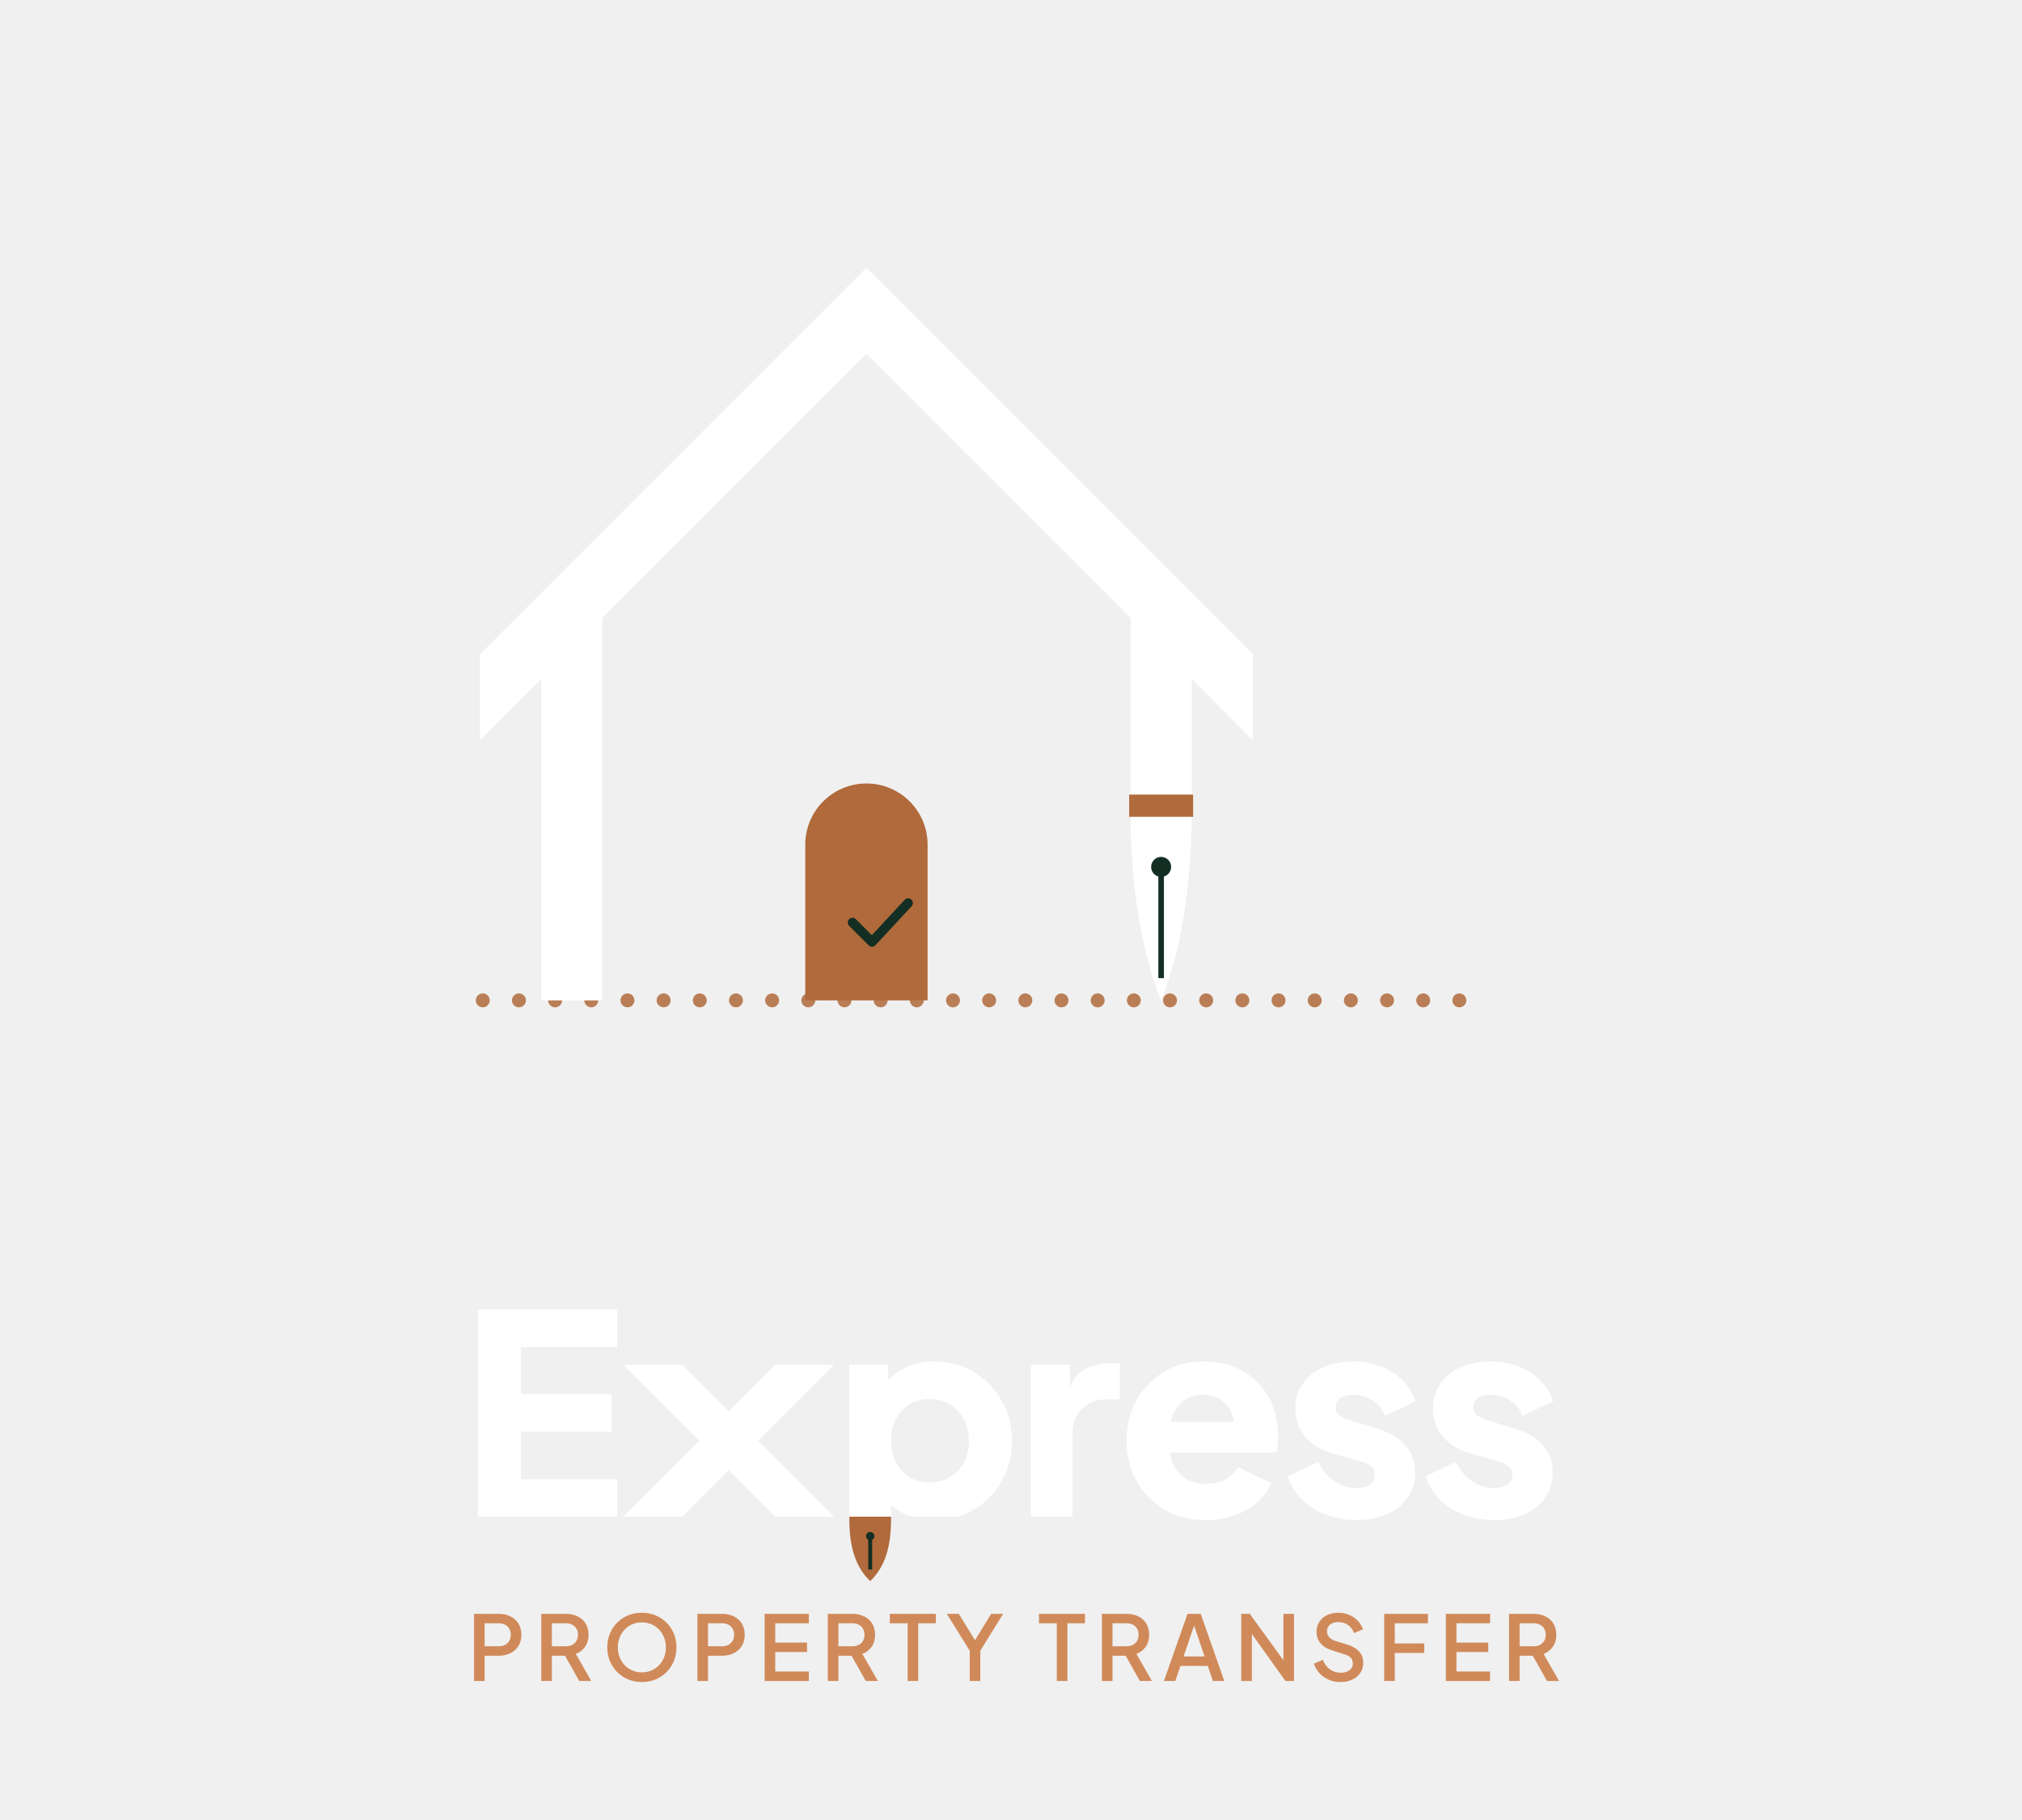
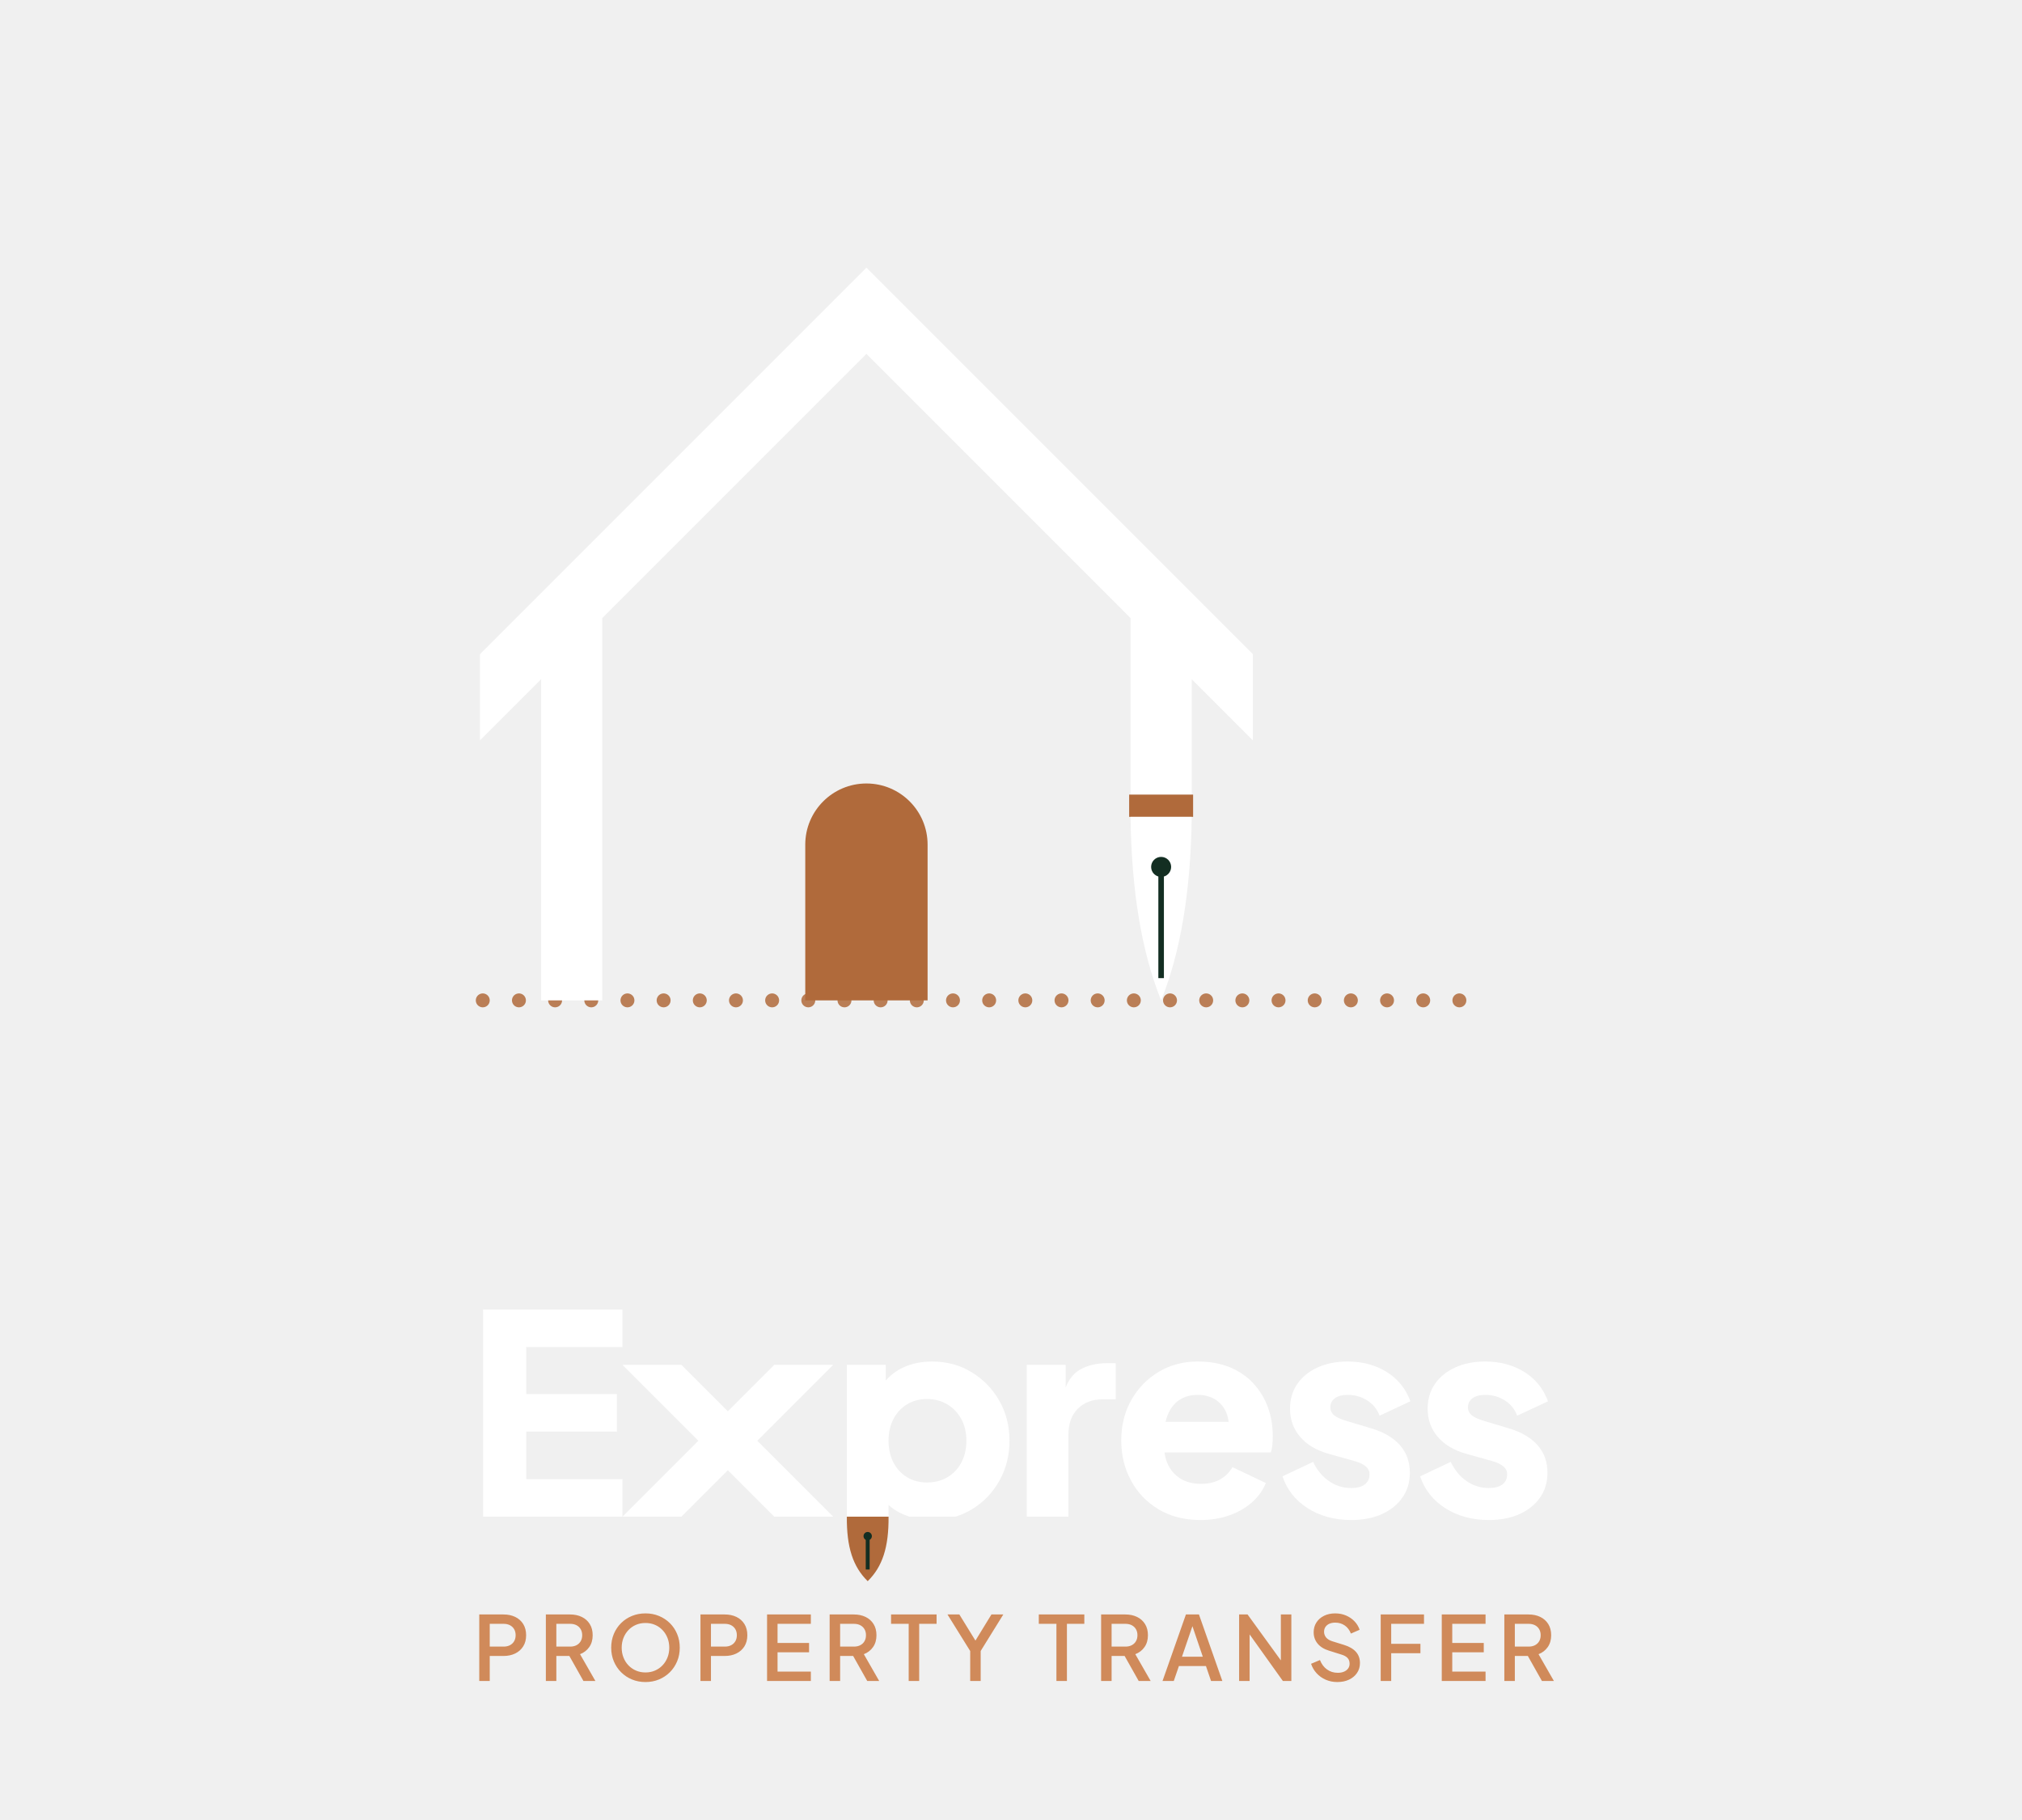
<svg xmlns="http://www.w3.org/2000/svg" viewBox="0 0 800 720" width="800" height="720">
  <g transform="translate(400 250) scale(1.1) translate(-308 -259.5)">
    <path d="M118 392H478" fill="none" stroke="#B06A3B" stroke-width="5" stroke-linecap="round" stroke-dasharray="0.01 13" opacity="0.85" />
    <path d="M117 267.5L256 128.5L395 267.5V298.5L256 159.5L117 298.5Z M139 250H161V392H139Z" fill="#ffffff" />
    <path d="M234 392V336a22 22 0 0 1 44 0v56z" fill="#B06A3B" />
-     <path d="M251 364l7 7 13-14" fill="none" stroke="#132E22" stroke-width="3.4" stroke-linecap="round" stroke-linejoin="round" />
    <path d="M351 250H373V318H351Z" fill="#ffffff" />
    <rect x="350.5" y="318" width="23" height="8" fill="#B06A3B" />
    <path d="M351 326H373Q372.5 366 362 392Q351.5 366 351 326Z" fill="#ffffff" />
    <circle cx="362" cy="344" r="3.6" fill="#132E22" />
    <rect x="361" y="344" width="2" height="40" fill="#132E22" />
  </g>
-   <g transform="translate(181.8077 600) scale(1.1)">
+   <g transform="translate(183.8977 600) scale(1.1)">
    <g transform="scale(0.1 -0.1)">
      <defs>
        <clipPath id="pclip3">
          <rect x="-2000" y="0" width="6000" height="2000" />
        </clipPath>
      </defs>
      <path transform="translate(0 0)" fill="#ffffff" d="M66 0V745H567V610H221V441H547V306H221V135H567V0Z" />
-       <path transform="translate(569 0)" fill="#ffffff" d="M20 0H232.132L778.132 546H566ZM566 0H778.132L232.132 546H20Z" />
+       <path transform="translate(559 0)" fill="#ffffff" d="M8 0H220.132L766.132 546H554ZM554 0H766.132L220.132 546H8Z" />
      <g clip-path="url(#pclip3)">
-         <path transform="translate(1347.132 0)" fill="#ffffff" d="M55 -200V546H195V442L182 472Q209 513 255.5 535.5Q302 558 362 558Q440 558 503.0 520.0Q566 482 603.0 417.5Q640 353 640 273Q640 194 603.5 129.0Q567 64 504.0 26.0Q441 -12 361 -12Q305 -12 257.5 8.5Q210 29 181 69L205 100V-200ZM343 123Q385 123 417.0 142.0Q449 161 467.0 195.0Q485 229 485 273Q485 317 467.0 350.5Q449 384 417.0 403.5Q385 423 343 423Q303 423 271.5 404.0Q240 385 222.5 351.0Q205 317 205 273Q205 229 222.5 195.0Q240 161 271.5 142.0Q303 123 343 123Z" />
+         <path transform="translate(1319.132 0)" fill="#ffffff" d="M55 -200V546H195V442L182 472Q209 513 255.5 535.5Q302 558 362 558Q440 558 503.0 520.0Q566 482 603.0 417.5Q640 353 640 273Q640 194 603.5 129.0Q567 64 504.0 26.0Q441 -12 361 -12Q305 -12 257.5 8.5Q210 29 181 69L205 100V-200ZM343 123Q385 123 417.0 142.0Q449 161 467.0 195.0Q485 229 485 273Q485 317 467.0 350.5Q449 384 417.0 403.5Q385 423 343 423Q303 423 271.5 404.0Q240 385 222.5 351.0Q205 317 205 273Q205 229 222.5 195.0Q240 161 271.5 142.0Q303 123 343 123Z" />
      </g>
-       <path transform="translate(1347.132 0)" fill="#B06A3B" d="M55 0H205C206 -110 183 -180 130 -232C77 -180 54 -110 55 0Z" />
-       <circle transform="translate(1347.132 0)" cx="130" cy="-70" r="15" fill="#132E22" />
-       <rect transform="translate(1347.132 0)" x="123" y="-190" width="14" height="120" fill="#132E22" />
-       <path transform="translate(2000.132 0)" fill="#ffffff" d="M55 0V546H195V415L185 434Q203 503 244.5 527.5Q286 552 343 552H375V422H328Q273 422 239.0 388.5Q205 355 205 294V0Z" />
-       <path transform="translate(2366.132 0)" fill="#ffffff" d="M318 -12Q231 -12 167.0 26.5Q103 65 68.0 130.0Q33 195 33 274Q33 356 69.5 420.0Q106 484 168.0 521.0Q230 558 308 558Q373 558 423.0 537.5Q473 517 507.5 480.0Q542 443 560.0 394.5Q578 346 578 289Q578 273 576.5 257.5Q575 242 571 231H162V341H486L415 289Q425 332 414.0 365.5Q403 399 375.5 418.5Q348 438 308 438Q269 438 241.0 419.0Q213 400 199.0 363.0Q185 326 188 273Q184 227 199.0 192.0Q214 157 245.0 137.5Q276 118 320 118Q360 118 388.5 134.0Q417 150 433 178L553 121Q537 81 502.5 51.0Q468 21 421.0 4.5Q374 -12 318 -12Z" />
-       <path transform="translate(2957.132 0)" fill="#ffffff" d="M269 -12Q179 -12 112.5 30.5Q46 73 22 145L132 197Q153 153 189.0 128.0Q225 103 269 103Q301 103 318.0 116.0Q335 129 335 152Q335 164 329.0 172.5Q323 181 311.0 188.0Q299 195 281 200L188 226Q121 245 85.0 287.5Q49 330 49 388Q49 439 75.0 477.0Q101 515 148.0 536.5Q195 558 256 558Q336 558 396.5 520.5Q457 483 482 415L371 363Q359 397 327.5 417.5Q296 438 256 438Q227 438 210.5 426.0Q194 414 194 393Q194 382 200.0 373.0Q206 364 219.5 357.0Q233 350 253 344L340 318Q408 298 444.0 257.5Q480 217 480 158Q480 107 453.5 69.0Q427 31 380.0 9.5Q333 -12 269 -12Z" />
-       <path transform="translate(3452.132 0)" fill="#ffffff" d="M269 -12Q179 -12 112.5 30.5Q46 73 22 145L132 197Q153 153 189.0 128.0Q225 103 269 103Q301 103 318.0 116.0Q335 129 335 152Q335 164 329.0 172.5Q323 181 311.0 188.0Q299 195 281 200L188 226Q121 245 85.0 287.5Q49 330 49 388Q49 439 75.0 477.0Q101 515 148.0 536.5Q195 558 256 558Q336 558 396.5 520.5Q457 483 482 415L371 363Q359 397 327.5 417.5Q296 438 256 438Q227 438 210.5 426.0Q194 414 194 393Q194 382 200.0 373.0Q206 364 219.5 357.0Q233 350 253 344L340 318Q408 298 444.0 257.5Q480 217 480 158Q480 107 453.5 69.0Q427 31 380.0 9.5Q333 -12 269 -12Z" />
+       <path transform="translate(1319.132 0)" fill="#B06A3B" d="M55 0H205C206 -110 183 -180 130 -232C77 -180 54 -110 55 0Z" />
+       <circle transform="translate(1319.132 0)" cx="130" cy="-70" r="15" fill="#132E22" />
+       <rect transform="translate(1319.132 0)" x="123" y="-190" width="14" height="120" fill="#132E22" />
+       <path transform="translate(1966.132 0)" fill="#ffffff" d="M55 0V546H195V415L185 434Q203 503 244.5 527.5Q286 552 343 552H375V422H328Q273 422 239.0 388.5Q205 355 205 294V0Z" />
+       <path transform="translate(2328.132 0)" fill="#ffffff" d="M318 -12Q231 -12 167.0 26.5Q103 65 68.0 130.0Q33 195 33 274Q33 356 69.5 420.0Q106 484 168.0 521.0Q230 558 308 558Q373 558 423.0 537.5Q473 517 507.5 480.0Q542 443 560.0 394.5Q578 346 578 289Q578 273 576.5 257.5Q575 242 571 231H162V341H486L415 289Q425 332 414.0 365.5Q403 399 375.5 418.5Q348 438 308 438Q269 438 241.0 419.0Q213 400 199.0 363.0Q185 326 188 273Q184 227 199.0 192.0Q214 157 245.0 137.5Q276 118 320 118Q360 118 388.5 134.0Q417 150 433 178L553 121Q537 81 502.5 51.0Q468 21 421.0 4.5Q374 -12 318 -12Z" />
+       <path transform="translate(2919.132 0)" fill="#ffffff" d="M269 -12Q179 -12 112.5 30.5Q46 73 22 145L132 197Q153 153 189.0 128.0Q225 103 269 103Q301 103 318.0 116.0Q335 129 335 152Q335 164 329.0 172.5Q323 181 311.0 188.0Q299 195 281 200L188 226Q121 245 85.0 287.5Q49 330 49 388Q49 439 75.0 477.0Q101 515 148.0 536.5Q195 558 256 558Q336 558 396.5 520.5Q457 483 482 415L371 363Q359 397 327.5 417.5Q296 438 256 438Q227 438 210.5 426.0Q194 414 194 393Q194 382 200.0 373.0Q206 364 219.5 357.0Q233 350 253 344L340 318Q408 298 444.0 257.5Q480 217 480 158Q480 107 453.5 69.0Q427 31 380.0 9.5Q333 -12 269 -12Z" />
+       <path transform="translate(3414.132 0)" fill="#ffffff" d="M269 -12Q179 -12 112.5 30.5Q46 73 22 145L132 197Q153 153 189.0 128.0Q225 103 269 103Q301 103 318.0 116.0Q335 129 335 152Q335 164 329.0 172.5Q323 181 311.0 188.0Q299 195 281 200L188 226Q121 245 85.0 287.5Q49 330 49 388Q49 439 75.0 477.0Q101 515 148.0 536.5Q195 558 256 558Q336 558 396.5 520.5Q457 483 482 415L371 363Q359 397 327.5 417.5Q296 438 256 438Q227 438 210.5 426.0Q194 414 194 393Q194 382 200.0 373.0Q206 364 219.5 357.0Q233 350 253 344L340 318Q408 298 444.0 257.5Q480 217 480 158Q480 107 453.5 69.0Q427 31 380.0 9.5Q333 -12 269 -12Z" />
    </g>
  </g>
-   <g transform="translate(184.8077 665) scale(0.3566107)">
+   <g transform="translate(186.8977 665) scale(0.3531948)">
    <path fill="#D08A5A" d="M7.7 0.0V-74.5H34.8Q42.3 -74.5 48.025 -71.725Q53.75 -68.95 56.975 -63.725Q60.2 -58.5 60.2 -51.2Q60.2 -44.0 56.95 -38.8Q53.7 -33.6 48.0 -30.8Q42.3 -28.0 34.8 -28.0H19.45V0.0ZM19.45 -38.5H35.05Q39.1 -38.5 42.1 -40.075Q45.1 -41.65 46.775 -44.525Q48.45 -47.4 48.45 -51.25Q48.45 -55.15 46.775 -58.0Q45.1 -60.85 42.1 -62.425Q39.1 -64.0 35.05 -64.0H19.45Z M82.3 0.0V-74.5H109.35Q116.85 -74.5 122.575 -71.725Q128.3 -68.95 131.525 -63.725Q134.75 -58.5 134.75 -51.2Q134.75 -43.45 130.925 -37.975Q127.1 -32.5 120.6 -30.0L137.8 0.0H124.4L106.1 -32.5L113.8 -28.0H94.05V0.0ZM94.05 -38.5H109.6Q113.65 -38.5 116.65 -40.075Q119.65 -41.65 121.325 -44.525Q123 -47.4 123 -51.25Q123 -55.15 121.325 -58.0Q119.65 -60.85 116.65 -62.425Q113.65 -64.0 109.6 -64.0H94.05Z M193.9 1.2Q185.8 1.2 178.825 -1.675Q171.85 -4.55 166.625 -9.75Q161.4 -14.95 158.45 -21.975Q155.5 -29.0 155.5 -37.3Q155.5 -45.6 158.425 -52.625Q161.35 -59.65 166.575 -64.825Q171.8 -70.0 178.775 -72.85Q185.75 -75.7 193.9 -75.7Q202.05 -75.7 209.025 -72.825Q216.0 -69.95 221.225 -64.775Q226.45 -59.6 229.375 -52.6Q232.3 -45.6 232.3 -37.3Q232.3 -29.0 229.35 -21.975Q226.4 -14.95 221.175 -9.75Q215.95 -4.55 208.975 -1.675Q202.0 1.2 193.9 1.2ZM193.9 -9.55Q199.7 -9.55 204.55 -11.65Q209.4 -13.75 213.0 -17.525Q216.6 -21.3 218.575 -26.35Q220.55 -31.4 220.55 -37.3Q220.55 -43.15 218.575 -48.175Q216.6 -53.2 213.0 -57.0Q209.4 -60.8 204.55 -62.875Q199.7 -64.95 193.9 -64.95Q188.1 -64.95 183.25 -62.875Q178.4 -60.8 174.8 -57.0Q171.2 -53.2 169.225 -48.175Q167.25 -43.15 167.25 -37.3Q167.25 -31.4 169.225 -26.35Q171.2 -21.3 174.8 -17.525Q178.4 -13.75 183.275 -11.65Q188.15 -9.55 193.9 -9.55Z M255.5 0.0V-74.5H282.6Q290.1 -74.5 295.825 -71.725Q301.55 -68.95 304.775 -63.725Q308.0 -58.5 308.0 -51.2Q308.0 -44.0 304.75 -38.8Q301.5 -33.6 295.8 -30.8Q290.1 -28.0 282.6 -28.0H267.25V0.0ZM267.25 -38.5H282.85Q286.9 -38.5 289.9 -40.075Q292.9 -41.65 294.575 -44.525Q296.25 -47.4 296.25 -51.25Q296.25 -55.15 294.575 -58.0Q292.9 -60.85 289.9 -62.425Q286.9 -64.0 282.85 -64.0H267.25Z M330.1 0.0V-74.5H379.15V-64.0H341.85V-42.6H377.15V-32.1H341.85V-10.5H379.15V0.0Z M400.2 0.0V-74.5H427.25Q434.75 -74.5 440.475 -71.725Q446.2 -68.95 449.425 -63.725Q452.65 -58.5 452.65 -51.2Q452.65 -43.45 448.825 -37.975Q445.0 -32.5 438.5 -30.0L455.7 0.0H442.3L424.0 -32.5L431.7 -28.0H411.95V0.0ZM411.95 -38.5H427.5Q431.55 -38.5 434.55 -40.075Q437.55 -41.65 439.225 -44.525Q440.9 -47.4 440.9 -51.25Q440.9 -55.15 439.225 -58.0Q437.55 -60.85 434.55 -62.425Q431.55 -64.0 427.5 -64.0H411.95Z M488.75 0.0V-64.0H469.0V-74.5H520.0V-64.0H500.5V0.0Z M557.65 0.0V-33.55L532.2 -74.5H545.5L565.9 -41.35H561.15L581.45 -74.5H594.75L569.4 -33.6V0.0Z M654.25 0.0V-64.0H634.5V-74.5H685.5V-64.0H666.0V0.0Z M704.3 0.0V-74.5H731.35Q738.85 -74.5 744.575 -71.725Q750.3 -68.95 753.525 -63.725Q756.75 -58.5 756.75 -51.2Q756.75 -43.45 752.925 -37.975Q749.1 -32.5 742.6 -30.0L759.8 0.0H746.4L728.1 -32.5L735.8 -28.0H716.05V0.0ZM716.05 -38.5H731.6Q735.65 -38.5 738.65 -40.075Q741.65 -41.65 743.325 -44.525Q745.0 -47.4 745.0 -51.25Q745.0 -55.15 743.325 -58.0Q741.65 -60.85 738.65 -62.425Q735.65 -64.0 731.6 -64.0H716.05Z M773.1 0.0 799.3 -74.5H813.9L840.1 0.0H827.45L821.75 -16.7H791.45L785.7 0.0ZM794.9 -27.2H818.2L804.95 -66.2H808.25Z M858.9 0.0V-74.5H868.35L910.2 -16.8L905.65 -16.05V-74.5H917.4V0.0H907.9L866.4 -58.1L870.65 -58.85V0.0Z M968.9 1.2Q961.85 1.2 955.875 -1.425Q949.9 -4.05 945.675 -8.675Q941.45 -13.3 939.5 -19.25L949.45 -23.45Q952.15 -16.6 957.375 -12.875Q962.6 -9.15 969.4 -9.15Q973.4 -9.15 976.375 -10.425Q979.35 -11.7 981.0 -13.975Q982.65 -16.25 982.65 -19.3Q982.65 -23.35 980.35 -25.775Q978.05 -28.2 973.55 -29.55L959.55 -33.95Q951.15 -36.55 946.775 -41.925Q942.4 -47.3 942.4 -54.5Q942.4 -60.75 945.475 -65.525Q948.55 -70.3 954.0 -73.0Q959.45 -75.7 966.45 -75.7Q973.15 -75.7 978.675 -73.325Q984.2 -70.95 988.125 -66.85Q992.05 -62.75 993.9 -57.35L984.1 -53.1Q981.85 -59.0 977.225 -62.175Q972.6 -65.35 966.5 -65.35Q962.8 -65.35 959.975 -64.1Q957.15 -62.85 955.6 -60.525Q954.05 -58.2 954.05 -55.1Q954.05 -51.5 956.35 -48.7Q958.65 -45.9 963.35 -44.45L976.4 -40.4Q985.3 -37.65 989.775 -32.6Q994.25 -27.55 994.25 -20.1Q994.25 -13.85 991.025 -9.05Q987.8 -4.25 982.1 -1.525Q976.4 1.2 968.9 1.2Z M1017.5 0.0V-74.5H1066.0V-64.0H1029.25V-41.6H1062.0V-31.1H1029.25V0.0Z M1085.9 0.0V-74.5H1134.95V-64.0H1097.65V-42.6H1132.95V-32.1H1097.65V-10.5H1134.95V0.0Z M1156.0 0.0V-74.5H1183.05Q1190.55 -74.5 1196.275 -71.725Q1202.0 -68.95 1205.225 -63.725Q1208.45 -58.5 1208.45 -51.2Q1208.45 -43.45 1204.625 -37.975Q1200.8 -32.5 1194.3 -30.0L1211.5 0.0H1198.1L1179.8 -32.5L1187.5 -28.0H1167.75V0.0ZM1167.75 -38.5H1183.3Q1187.35 -38.5 1190.35 -40.075Q1193.35 -41.65 1195.025 -44.525Q1196.7 -47.4 1196.7 -51.25Q1196.7 -55.15 1195.025 -58.0Q1193.35 -60.85 1190.35 -62.425Q1187.35 -64.0 1183.3 -64.0H1167.75Z" />
  </g>
</svg>
